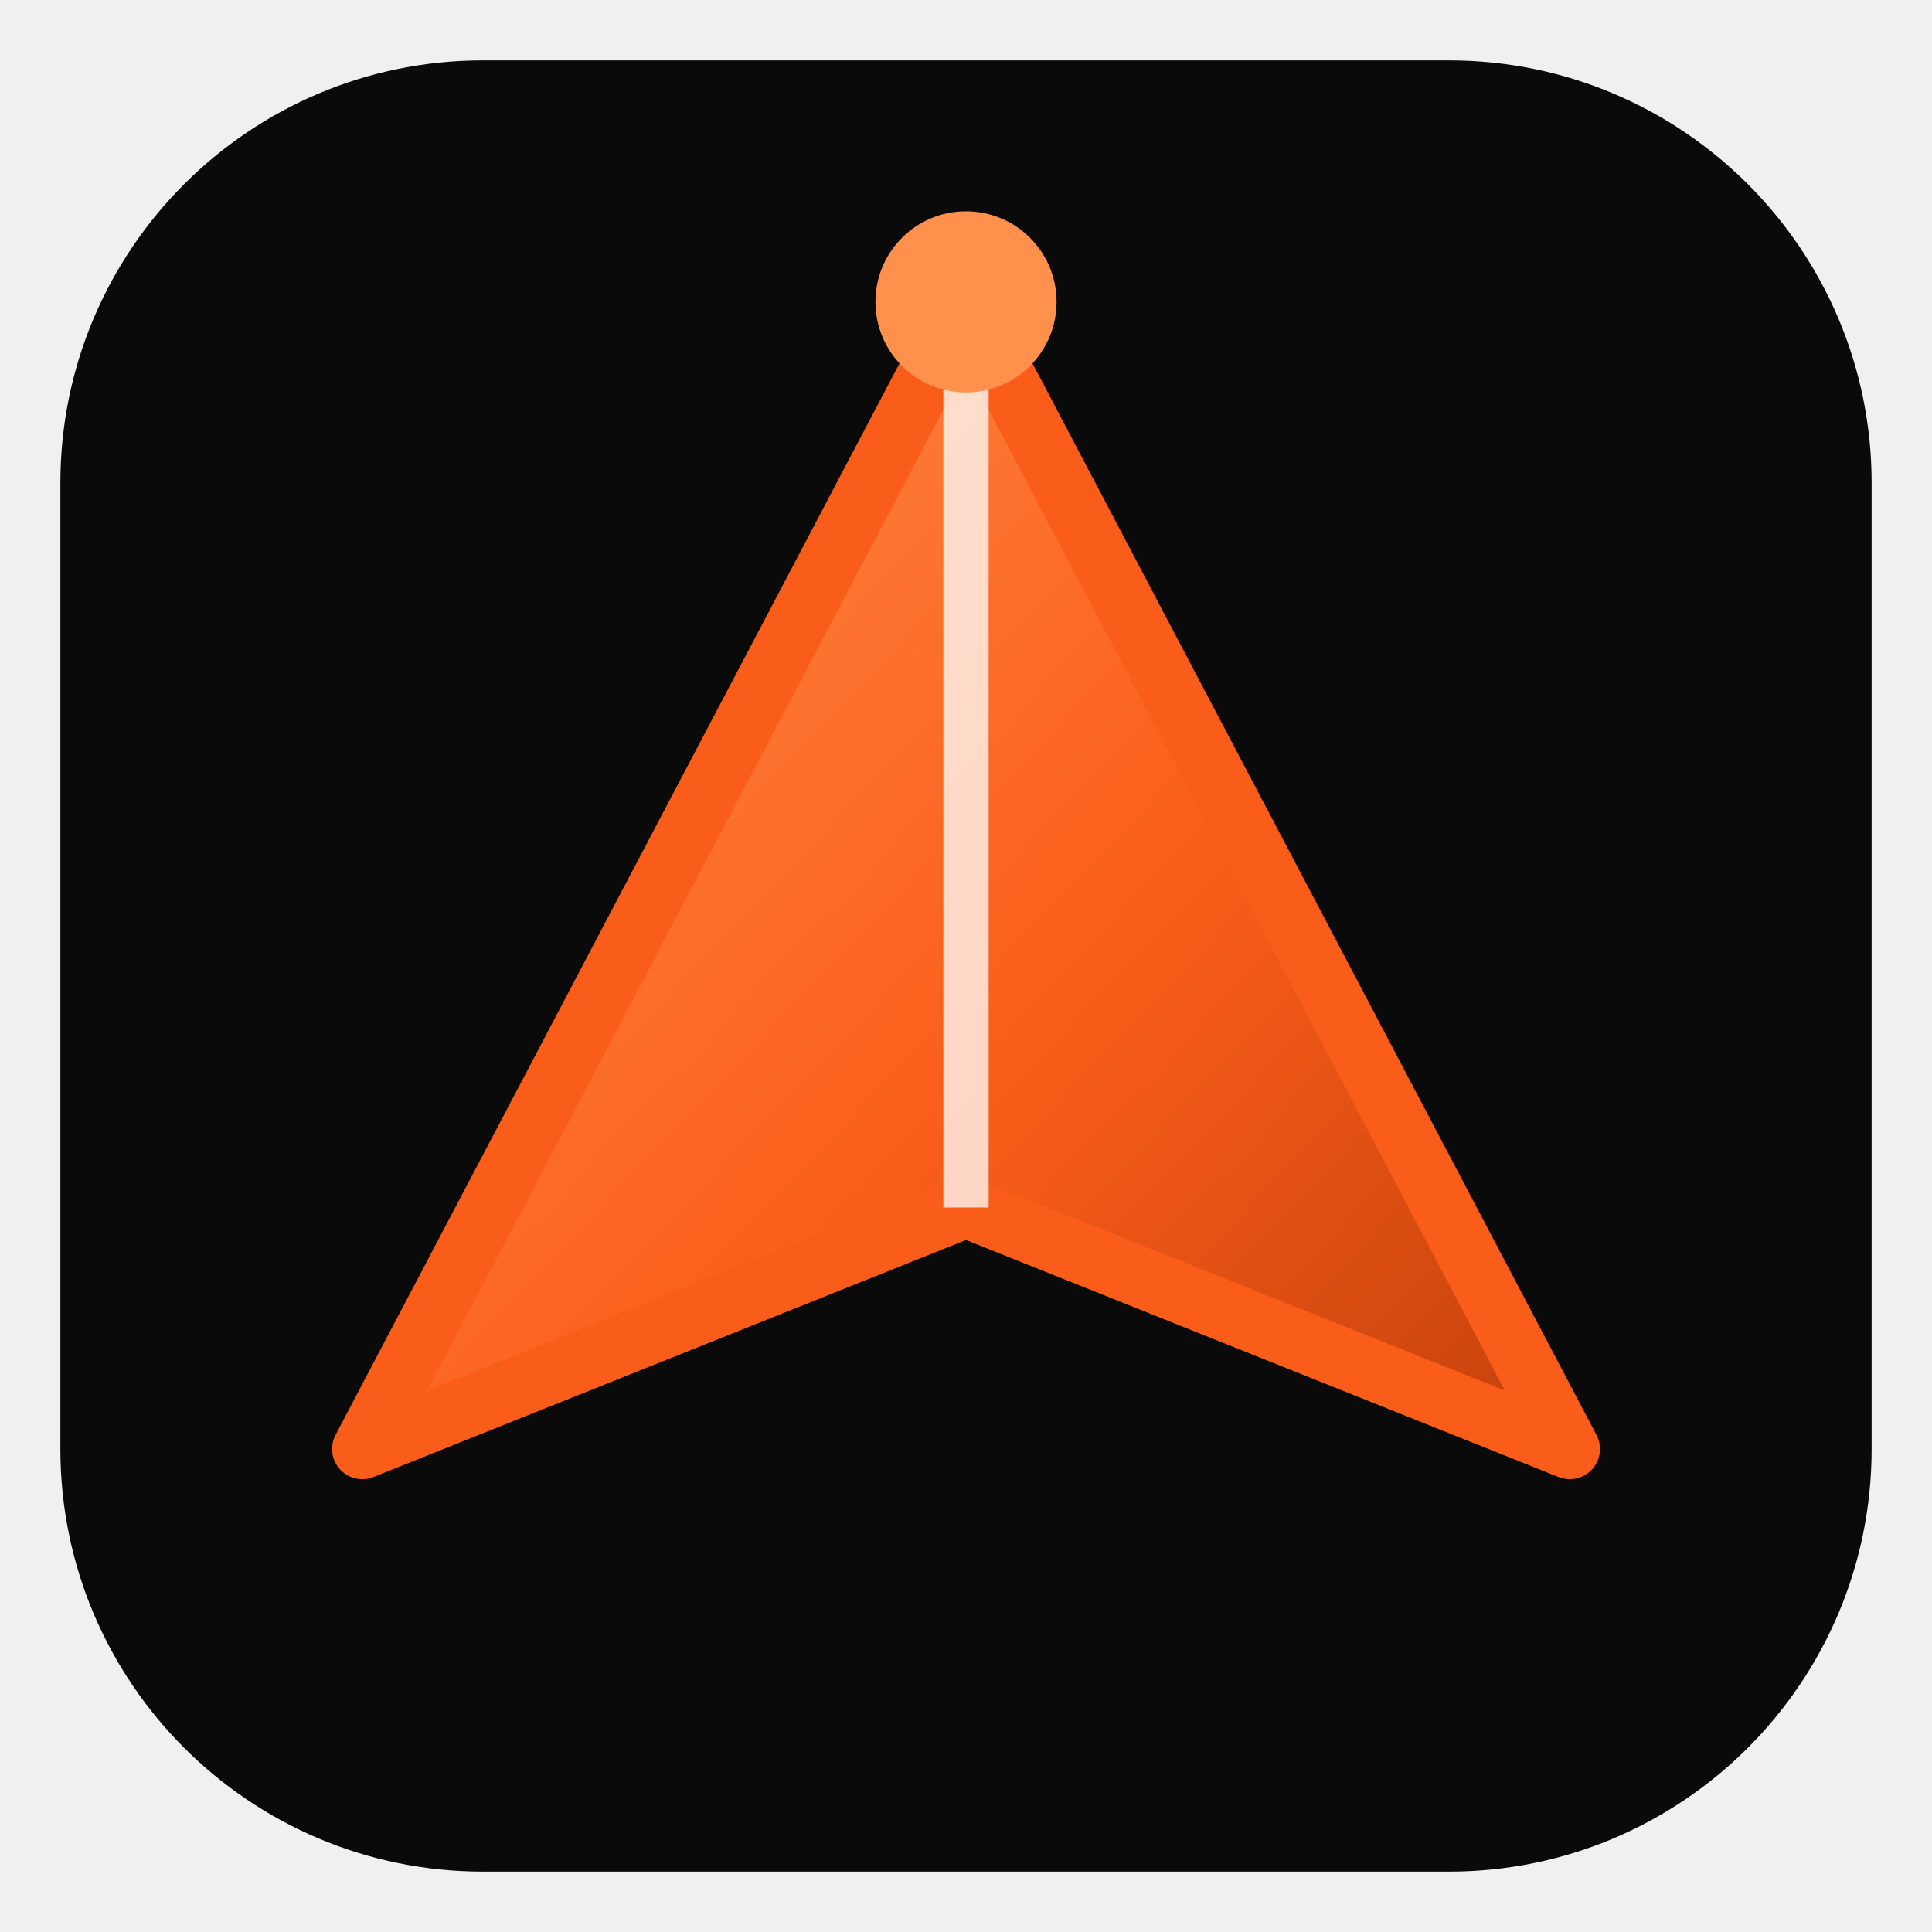
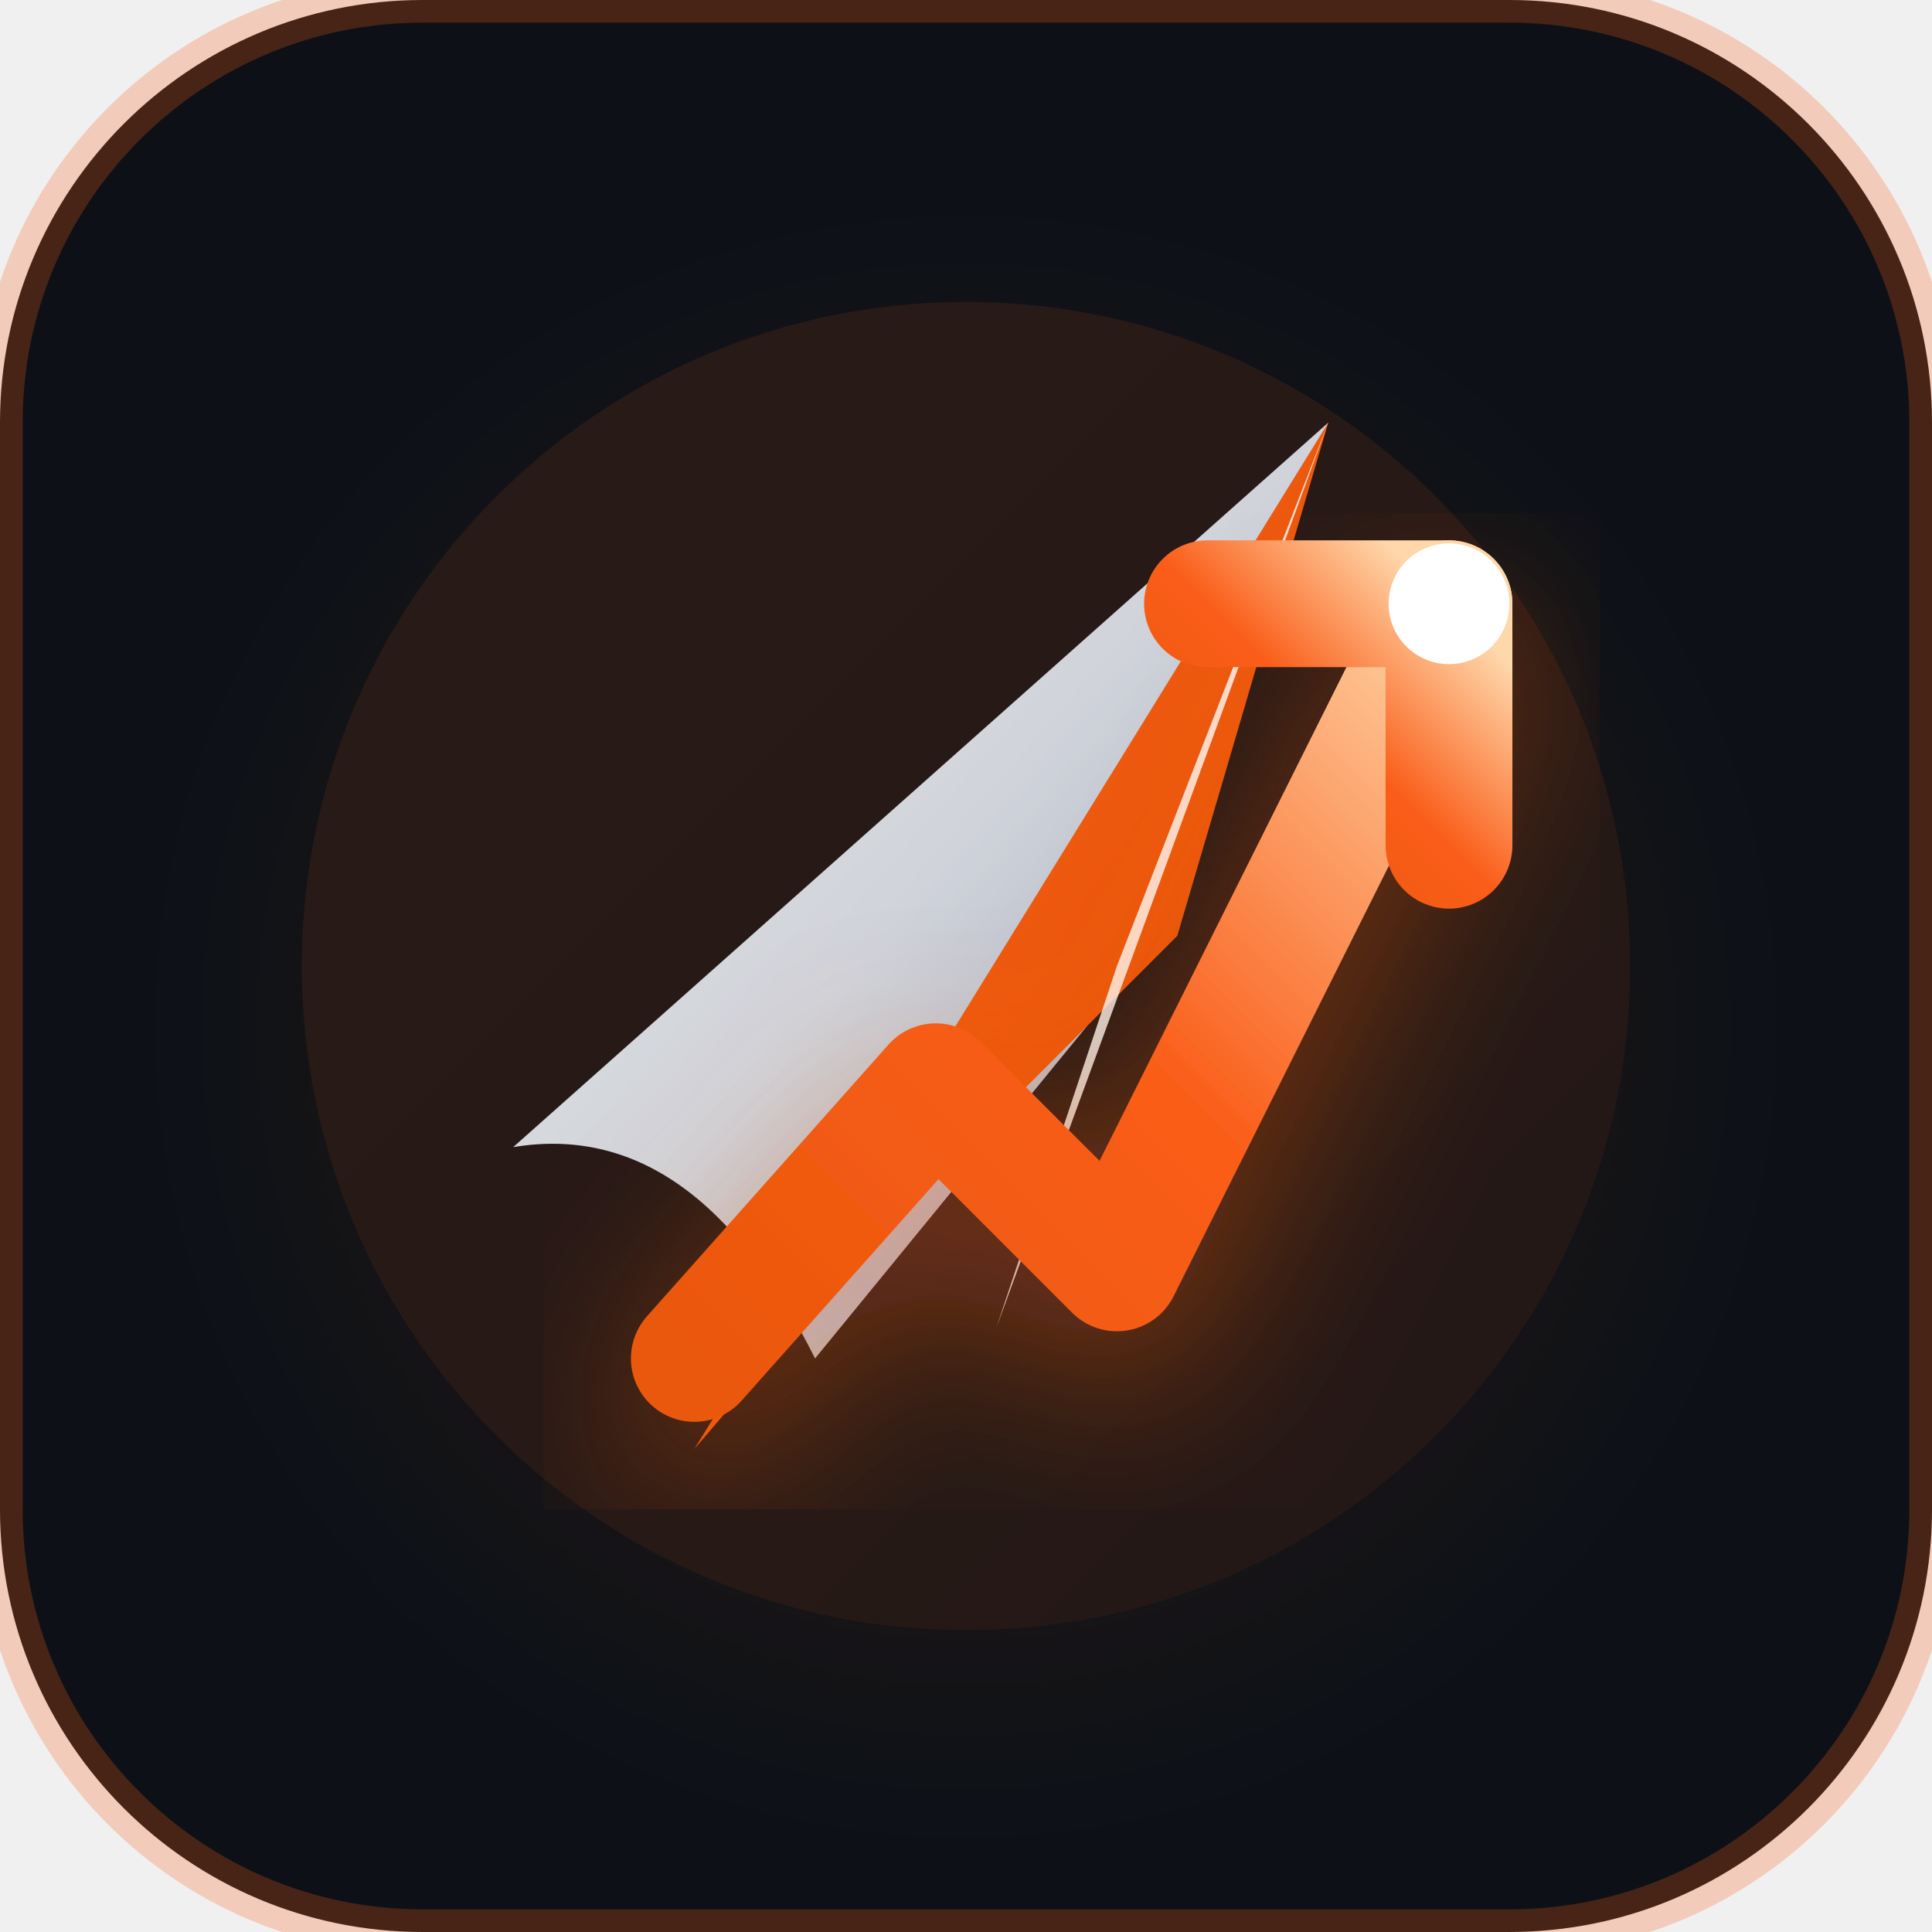
<svg xmlns="http://www.w3.org/2000/svg" viewBox="0 0 64 64" width="64" height="64">
-   <rect x="2" y="2" width="60" height="60" rx="14" fill="#0a0a0a" />
-   <path d="M32 10 L52 48 L32 40 L12 48 Z" fill="url(#apixG)" stroke="#fa5d19" stroke-width="2" stroke-linejoin="round" />
-   <path d="M32 10 L32 40" stroke="#fff" stroke-width="1.5" opacity="0.75" />
-   <circle cx="32" cy="10" r="3" fill="#ff914d" />
  <defs>
-     <linearGradient id="apixG" x1="12" y1="10" x2="52" y2="48" gradientUnits="userSpaceOnUse">
-       <stop offset="0%" stop-color="#ff914d" />
-       <stop offset="60%" stop-color="#fa5d19" />
+     <linearGradient id="apix-glow" x1="0%" y1="0%" x2="100%" y2="100%">
+       <stop offset="0%" stop-color="#fa5d19" />
+       <stop offset="60%" stop-color="#ea580c" />
      <stop offset="100%" stop-color="#c2410c" />
    </linearGradient>
+     <linearGradient id="apix-plat" x1="0%" y1="0%" x2="100%" y2="100%">
+       <stop offset="0%" stop-color="#ffffff" />
+       <stop offset="50%" stop-color="#e2e8f0" />
+       <stop offset="100%" stop-color="#94a3b8" />
+     </linearGradient>
+     <linearGradient id="apix-amber" x1="0%" y1="100%" x2="100%" y2="0%">
+       <stop offset="0%" stop-color="#ea580c" />
+       <stop offset="50%" stop-color="#fa5d19" />
+       <stop offset="100%" stop-color="#fed7aa" />
+     </linearGradient>
+     <filter id="shadow" x="-20%" y="-20%" width="140%" height="140%">
+       <feDropShadow dx="0" dy="2" stdDeviation="3" flood-color="#fa5d19" flood-opacity="0.45" />
+     </filter>
  </defs>
+   <rect width="64" height="64" rx="14" fill="#0d1117" stroke="rgba(250,93,25,0.25)" stroke-width="1.5" />
+   <circle cx="32" cy="32" r="22" fill="url(#apix-glow)" opacity="0.12" filter="url(#shadow)" />
+   <path d="M 44 14 L 17 38 Q 23 37 27 45 L 36 34 L 44 14 Z" fill="url(#apix-plat)" opacity="0.9" />
+   <path d="M 44 14 L 23 48 L 29 41 L 39 31 Z" fill="url(#apix-glow)" />
+   <path d="M 44 14 L 33 44 L 37 32 Z" fill="#ffffff" opacity="0.8" />
+   <path d="M 23 45 L 31 36 L 37 42 L 48 20" fill="none" stroke="url(#apix-amber)" stroke-width="4.2" stroke-linecap="round" stroke-linejoin="round" filter="url(#shadow)" />
+   <path d="M 40 20 L 48 20 L 48 28" fill="none" stroke="url(#apix-amber)" stroke-width="4.2" stroke-linecap="round" stroke-linejoin="round" />
+   <circle cx="48" cy="20" r="2" fill="#ffffff" />
</svg>
